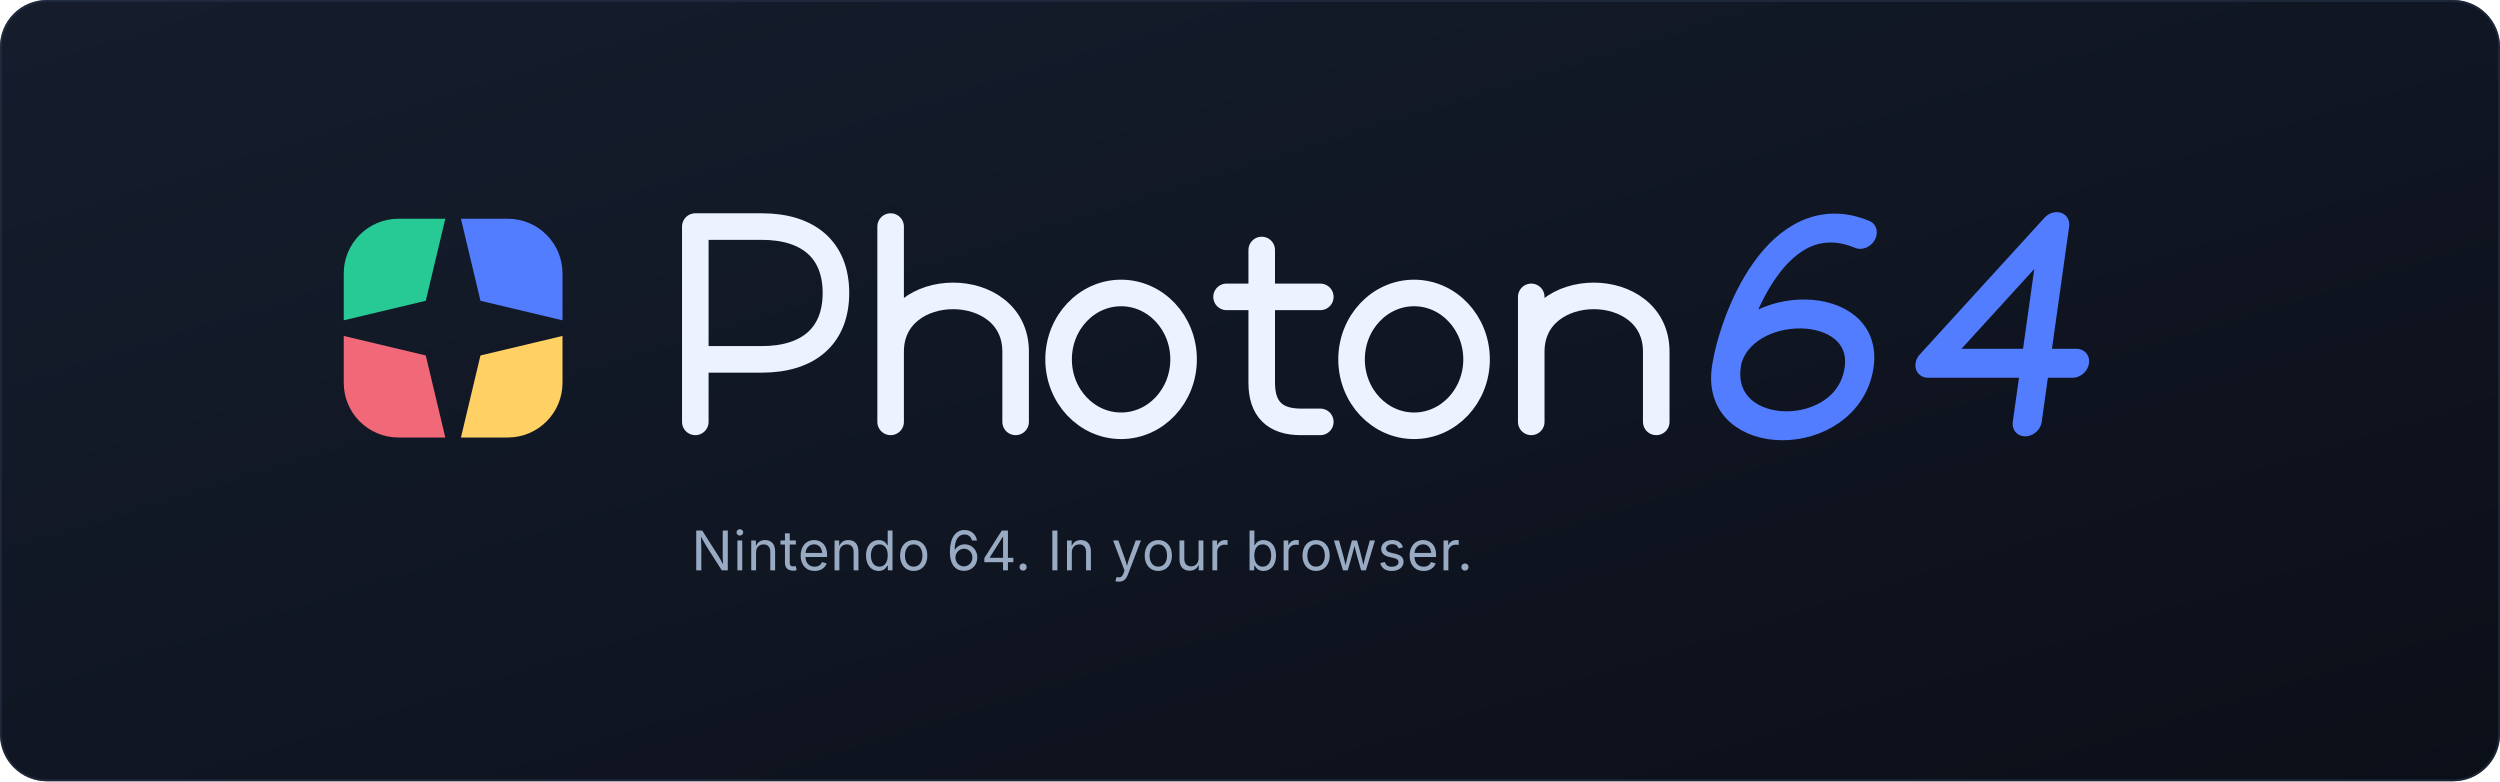
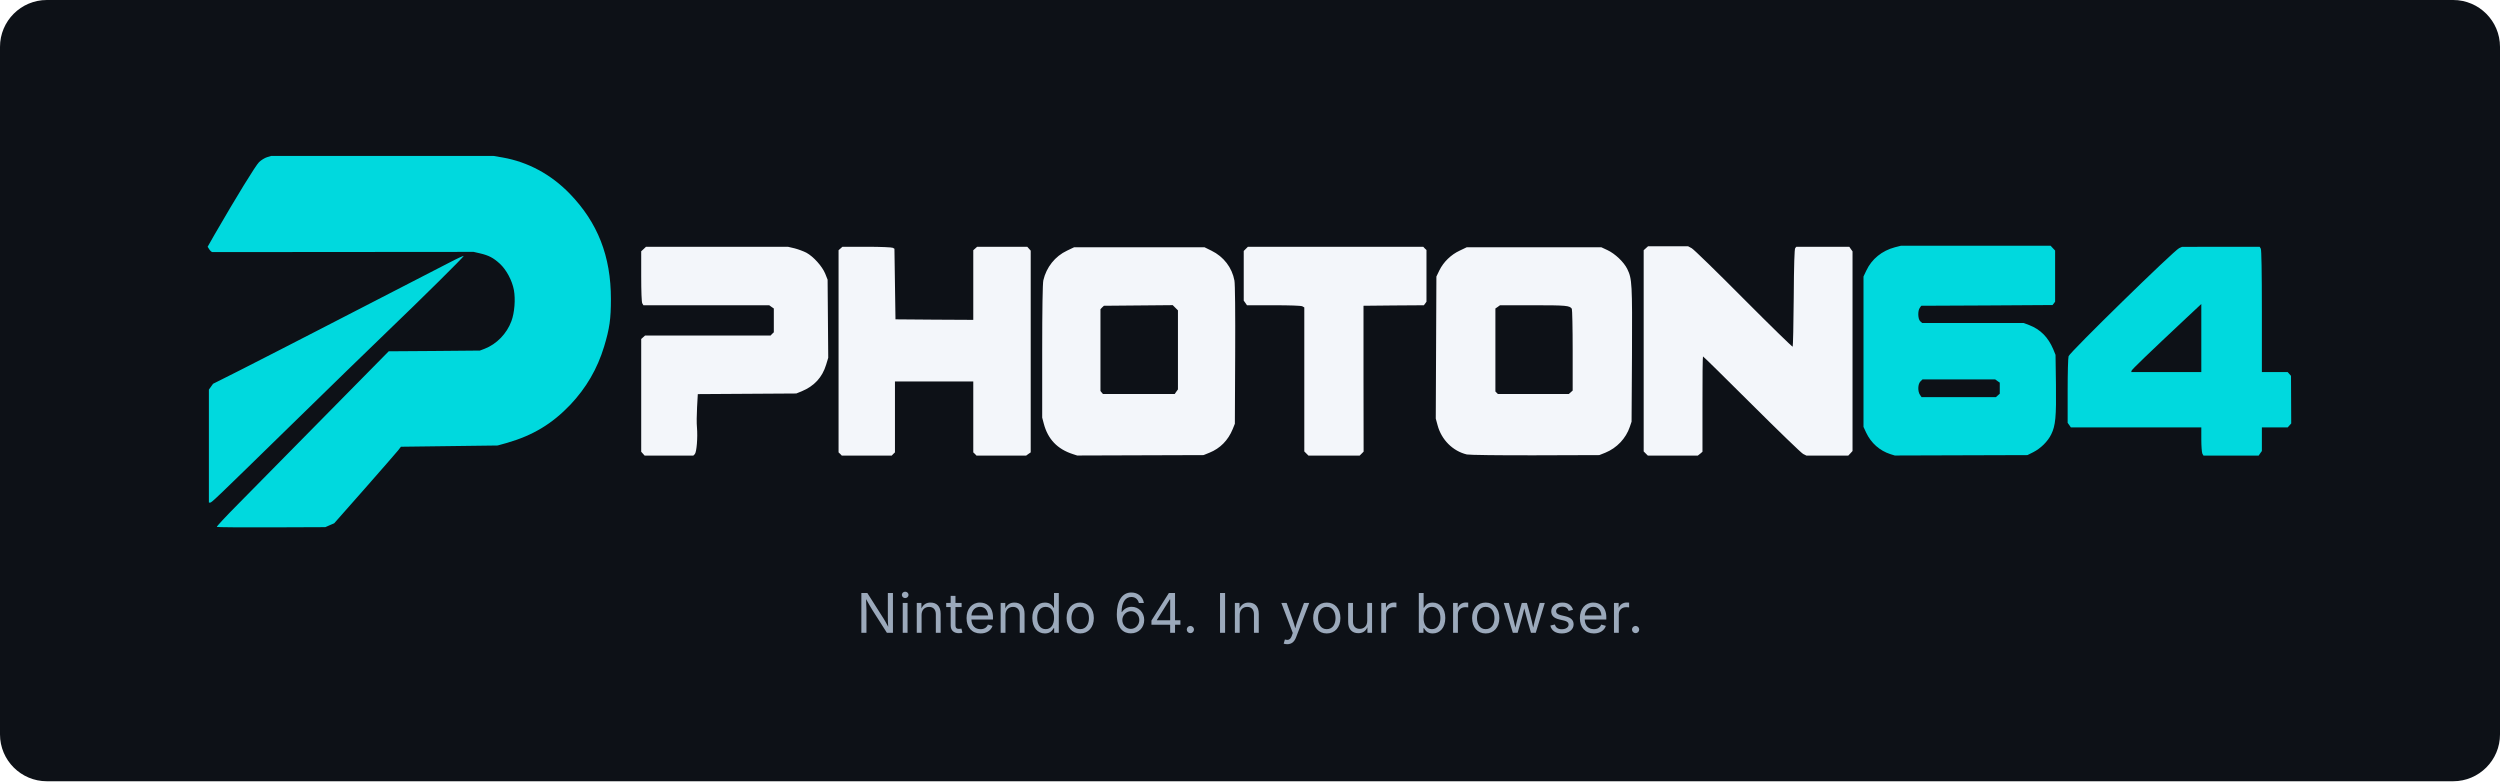
- <svg xmlns="http://www.w3.org/2000/svg" viewBox="0 0 1280 400" fill="none" role="img" aria-label="Photon64 — Nintendo 64 in your browser">
-   <defs>
-     <linearGradient id="bg" x2="1" y2="1">
-       <stop stop-color="#151d2d" />
-       <stop offset="1" stop-color="#0b0f18" />
-     </linearGradient>
-   </defs>
-   <rect width="1280" height="400" rx="24" fill="url(#bg)" />
-   <rect x=".5" y=".5" width="1279" height="399" rx="23.5" stroke="#293349" stroke-opacity=".6" />
-   <g color="#edf2ff" transform="translate(160 88) scale(2)">
-     <g transform="translate(4 8)">
-       <path fill="#27ca95" d="M4 30V18A14 14 0 0 1 18 4H30L25 25Z" />
-       <path fill="#537dff" d="M34 4H46A14 14 0 0 1 60 18V30L39 25Z" />
-       <path fill="#ffd064" d="M60 34V46A14 14 0 0 1 46 60H34L39 39Z" />
-       <path fill="#f16878" d="M30 60H18A14 14 0 0 1 4 46V34L25 39Z" />
-     </g>
-     <g fill="none" stroke="currentColor" stroke-width="6.8" stroke-linecap="round" stroke-linejoin="round" transform="translate(94 14)">
-       <path d="M4 50V0H21C33 0 40 6 40 17S33 34 21 34H4" />
-       <path d="M54 0V50M54 32C54 13 86 13 86 32V50" />
-       <path d="M113 17A16 17 0 1 1 113 51A16 17 0 1 1 113 17Z" />
-       <path d="M149 6V40Q149 50 159 50H164M140 18H164" />
-       <path d="M188 17A16 17 0 1 1 188 51A16 17 0 1 1 188 17Z" />
-       <path d="M218 50V18M218 32C218 13 250 13 250 32V50" />
-     </g>
-     <g fill="none" stroke="#537dff" stroke-width="7.4" stroke-linecap="round" stroke-linejoin="round" transform="translate(367 14) skewX(-8)">
-       <path d="M30 2C7-7 0 24 0 36C0 56 34 56 34 36C34 18 2 18 0 35" />
-       <path d="M79 50V0L52 35H89" />
-     </g>
-   </g>
-   <text x="354" y="292" fill="#99aac3" font-family="system-ui,-apple-system,Segoe UI,sans-serif" font-size="28" letter-spacing=".3">Nintendo 64. In your browser.</text>
+ <svg xmlns="http://www.w3.org/2000/svg" viewBox="0 0 1280 400" fill-rule="evenodd" role="img" aria-label="Photon64 — Nintendo 64 in your browser">
+   <rect width="1280" height="400" rx="24" fill="#0d1117" />
+   <svg x="100" y="70" width="1080" height="210" viewBox="83 174 2020 380" color="#f3f6fa">
+     <path fill="#00d9de" d="M103.6,541.3C103.2,540.9 112.3,531.2 123.8,519.6C135.2,508 172.4,470.3 206.4,435.8L268.2,373.1 311.8,372.8L355.5,372.4 360,370.7C371.6,366.2 381.3,356.2 385.7,344.2C388.7,336.2 389.7,323.3 388.1,314.5C386.4,305.3 380.9,295 374.6,289.2C368.3,283.5 364.1,281.3 355.6,279.3L349.5,277.9 225,278C156.5,278.1 99.9,278.1 99.3,278.1C98.6,278 97.3,276.9 96.4,275.5L94.8,273 101.5,261.2C122.6,224.7 140.8,195.1 144,192C146,190 149.5,187.9 151.7,187.2L155.7,186 262.1,186L368.5,186 377.3,187.5C401.6,191.8 423.5,203.6 441.5,222.1C468.4,249.9 481,282 481,323.1C481,342.1 479.7,351.3 474.5,368.5C468,389.9 457.4,408.1 442.1,424.3C424.6,442.6 406.4,453.6 381.5,460.8L372.5,463.3 326.2,463.9L279.9,464.5 277.2,468C275.7,469.9 261.3,486.4 245.3,504.6L216,537.8 211.8,539.6L207.5,541.5 155.9,541.7C127.5,541.8 103.9,541.6 103.6,541.3ZM96,463.9L96,409.8 98,407L100,404.2 124.3,392C137.6,385.3 154.8,376.5 162.5,372.5C170.2,368.5 186.4,360.2 198.5,354C234.4,335.6 275.7,314.3 325.8,288.4C333.6,284.3 340,281.4 340,281.8C340,282.8 300.7,321.7 266,355C251.4,369 210.5,408.8 175,443.5C101.3,515.5 98.7,518 97.2,518L96,518 96,463.9ZM1706.3,471.6C1696,468.3 1687.8,461 1683.1,451.1L1680.5,445.5 1680.5,373.5L1680.5,301.5 1683.2,295.8C1688.4,284.7 1698.2,276.8 1710.5,273.5L1716.4,272 1788,272L1859.7,272 1861.8,274.3L1864,276.6 1864,301.1L1864,325.6 1862.8,327.2L1861.5,328.8 1798.7,329.2L1735.8,329.5 1734.4,331.5C1732.3,334.3 1732.6,342.3 1734.8,344.3L1736.7,346 1785.3,346L1833.9,346 1839.2,348C1849.9,352.1 1857.3,359.6 1862.2,371.1L1864.4,376.5 1864.8,404.7C1865.2,435.9 1864.4,444.2 1860.3,452.6C1857,459.4 1850.2,466.1 1843.1,469.7L1837.5,472.5 1774,472.7L1710.5,472.9 1706.3,471.6ZM2005,471.1C2004.5,470 2004,463.9 2004,457.6L2004,446 1941.6,446L1879.1,446 1877.6,443.8L1876,441.6 1876,410.8C1876,394 1876.4,379.1 1876.9,377.8C1878.4,373.7 1978,276.4 1982.8,274.3L1985.5,273.1 2022.7,273L2059.9,273 2061,274.9C2061.6,276.2 2062,296.8 2062,334.9L2062,393 2074.3,393L2086.7,393 2088.3,394.8L2089.9,396.6 2090,419.4L2090.1,442.2 2088.4,444.1L2086.7,446 2074.3,446L2062,446 2062,457.3L2062,468.6 2060.4,470.8L2058.9,473 2032.5,473L2006.1,473 2005,471.1ZM1809.2,415.3L1811,413.7 1811,408.4L1811,403.1 1808.8,401.6L1806.6,400 1771.8,400L1737,400 1735,402C1732.5,404.5 1732.3,411.5 1734.6,414.8L1736.1,417 1771.7,417L1807.3,417 1809.2,415.3ZM2004,360.4L2004,327.8 1990.3,340.6C1953.4,375.2 1937.5,390.5 1937.2,391.7L1936.9,393 1970.4,393L2004,393 2004,360.4Z" />
+     <path fill="currentColor" d="M511.7,471.2L510,469.3 510,415.3L510,361.3 511.8,359.7L513.7,358 573.8,358L633.9,358 635.4,356.4L637,354.9 637,343.5L637,332.1 634.8,330.6L632.6,329 572.3,329L512.1,329 511,327.1C510.4,325.9 510,315.8 510,301.2L510,277.3 512.3,275.2L514.6,273 582.6,273L650.5,273 656.9,274.5C660.4,275.4 665.5,277.3 668.2,278.7C675,282.4 683.3,291.7 686.2,298.7L688.5,304.5 688.8,341.9L689.1,379.3 687.1,385.9C683.4,398.1 675.7,406.4 663.7,411.4L658.5,413.5 611.3,413.8L564.2,414.1 563.5,426.7C563.1,433.6 563,442.4 563.4,446.1C564.2,455.5 563.1,469.8 561.3,471.6L559.9,473 536.6,473L513.3,473 511.7,471.2ZM700.6,471.4L699,469.9 699,373.1L699,276.3 700.8,274.7L702.7,273 726.1,273C739.1,273 750.2,273.5 751,274L752.5,274.9 753,308.7L753.5,342.5 790.8,342.8L828,343 828,309.7L828,276.3 829.8,274.7L831.7,273 855.7,273L879.7,273 881.3,274.8L883,276.7 883,373.3L883,469.9 880.8,471.4L878.6,473 854.8,473L831.1,473 829.6,471.4L828,469.9 828,435.9L828,402 790.5,402L753,402 753,435.9L753,469.9 751.4,471.4L749.9,473 726,473L702.1,473 700.6,471.4ZM923.5,471.6C908.5,466.8 899.4,457.2 895.5,442.3L894,436.6 894,373C894,333.8 894.4,307.8 895.1,305.1C898,292.6 906.3,282.1 917.8,276.7L924.5,273.5 987,273.5L1049.5,273.5 1056.2,276.8C1067.8,282.5 1075.8,292.9 1078.1,305.4C1078.7,308.8 1079,335.8 1078.8,376.7L1078.5,442.5 1076.4,447.7C1072,458.4 1064.4,466.1 1054.2,470.2L1048.5,472.5 988,472.7L927.5,472.9 923.5,471.6ZM1147,471L1145,469 1145,400L1145,331.1 1143.1,330C1141.9,329.4 1131.3,329 1115.6,329L1090.1,329 1088.6,326.8L1087,324.6 1087,300.8L1087,277 1089,275L1091,273 1174.9,273L1258.9,273 1260.4,274.6L1262,276.1 1262,300.9L1262,325.6 1260.8,327.3L1259.5,329 1230.6,329.2L1201.7,329.5 1201.7,399.4L1201.8,469.2 1199.9,471.1L1198,473 1173.5,473L1149,473 1147,471ZM1300.7,471.9C1287.2,468.7 1276.3,457.8 1272.6,443.8L1270.9,437.5 1271.2,369.5L1271.5,301.5 1274.4,295.5C1278.3,287.6 1285.4,280.6 1293.8,276.7L1300.5,273.5 1365,273.5L1429.5,273.5 1435.3,276.2C1442.7,279.7 1451,287.6 1454.3,294.3C1458.9,303.8 1459.1,308 1458.8,376.5L1458.4,440.5 1456.7,445.5C1453,456.5 1444.3,465.7 1433.3,470.2L1427.5,472.5 1366,472.7C1332.2,472.8 1302.8,472.4 1300.7,471.9ZM1472,471L1470,469 1470,372.7L1470,276.3 1472.1,274.4L1474.2,272.5 1493.4,272.5L1512.5,272.5 1516,274.4C1517.9,275.4 1540.3,297.2 1565.7,322.8C1591.2,348.4 1612.3,369 1612.7,368.7C1613,368.3 1613.5,347.2 1613.7,321.8C1613.9,289.9 1614.4,275.3 1615.1,274.3L1616.2,273 1641.6,273L1666.9,273 1668.4,275.2L1670,277.4 1670,373L1670,468.6 1668,470.8L1665.9,473 1645.9,473L1625.9,473 1622.7,471.4C1620.9,470.5 1598.8,449.1 1573.5,423.9C1548.2,398.7 1527.2,378 1526.8,378C1526.5,378 1526.2,398.5 1526.3,423.7L1526.3,469.3 1524.1,471.2L1521.8,473 1497.9,473L1474,473 1472,471ZM1022.4,411.8L1024,409.6 1024,371.7L1024,333.9 1021.5,331.4L1019,328.9 986,329.2L953.1,329.5 951.4,331.1L949.8,332.8 949.8,371.9L949.8,411.1 951,412.6L952.2,414 986.6,414L1020.9,414 1022.4,411.8ZM1400.2,412.3L1402,410.7 1402,372.1C1402,350.9 1401.6,333 1401.2,332.4C1399.2,329.3 1395.8,329 1364.3,329L1332.4,329 1330.2,330.6L1328,332.1 1328,371.9L1328,411.6 1329.2,412.8L1330.4,414 1364.4,414L1398.3,414 1400.2,412.3Z" />
+   </svg>
+   <text x="640" y="324" text-anchor="middle" fill="#9ba9bb" font-family="system-ui,-apple-system,Segoe UI,sans-serif" font-size="28" letter-spacing=".4">Nintendo 64. In your browser.</text>
</svg>
